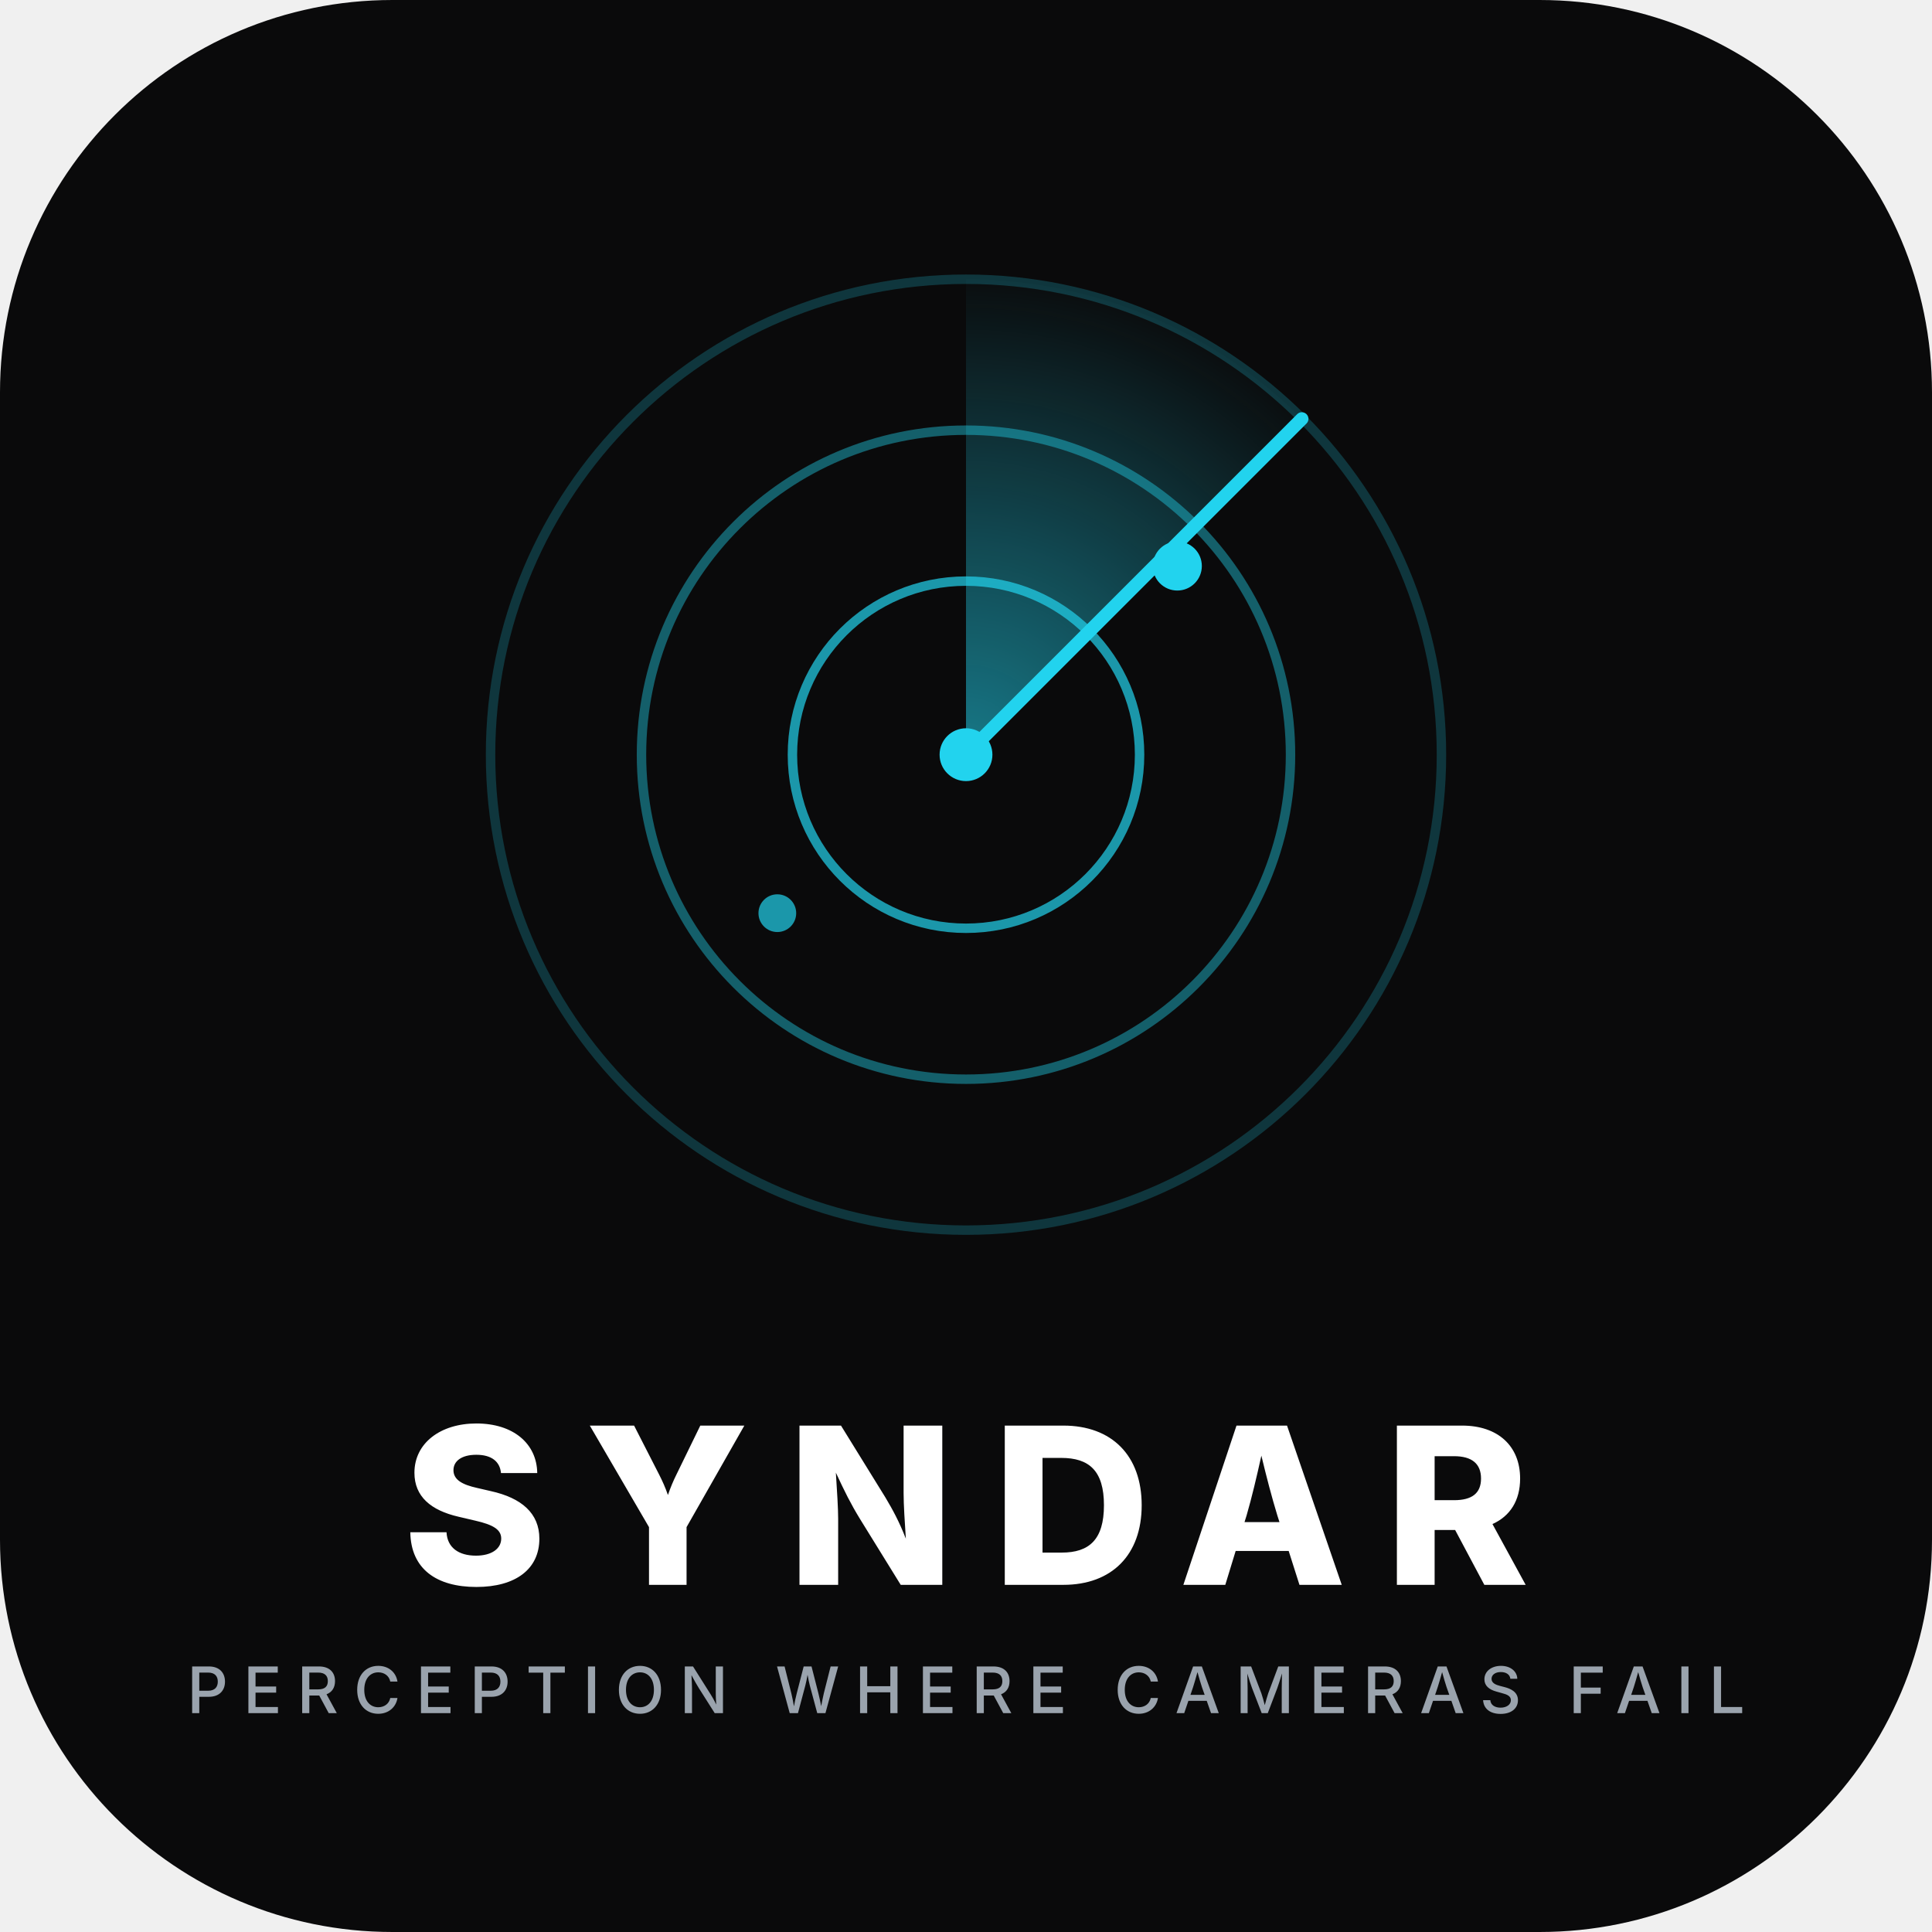
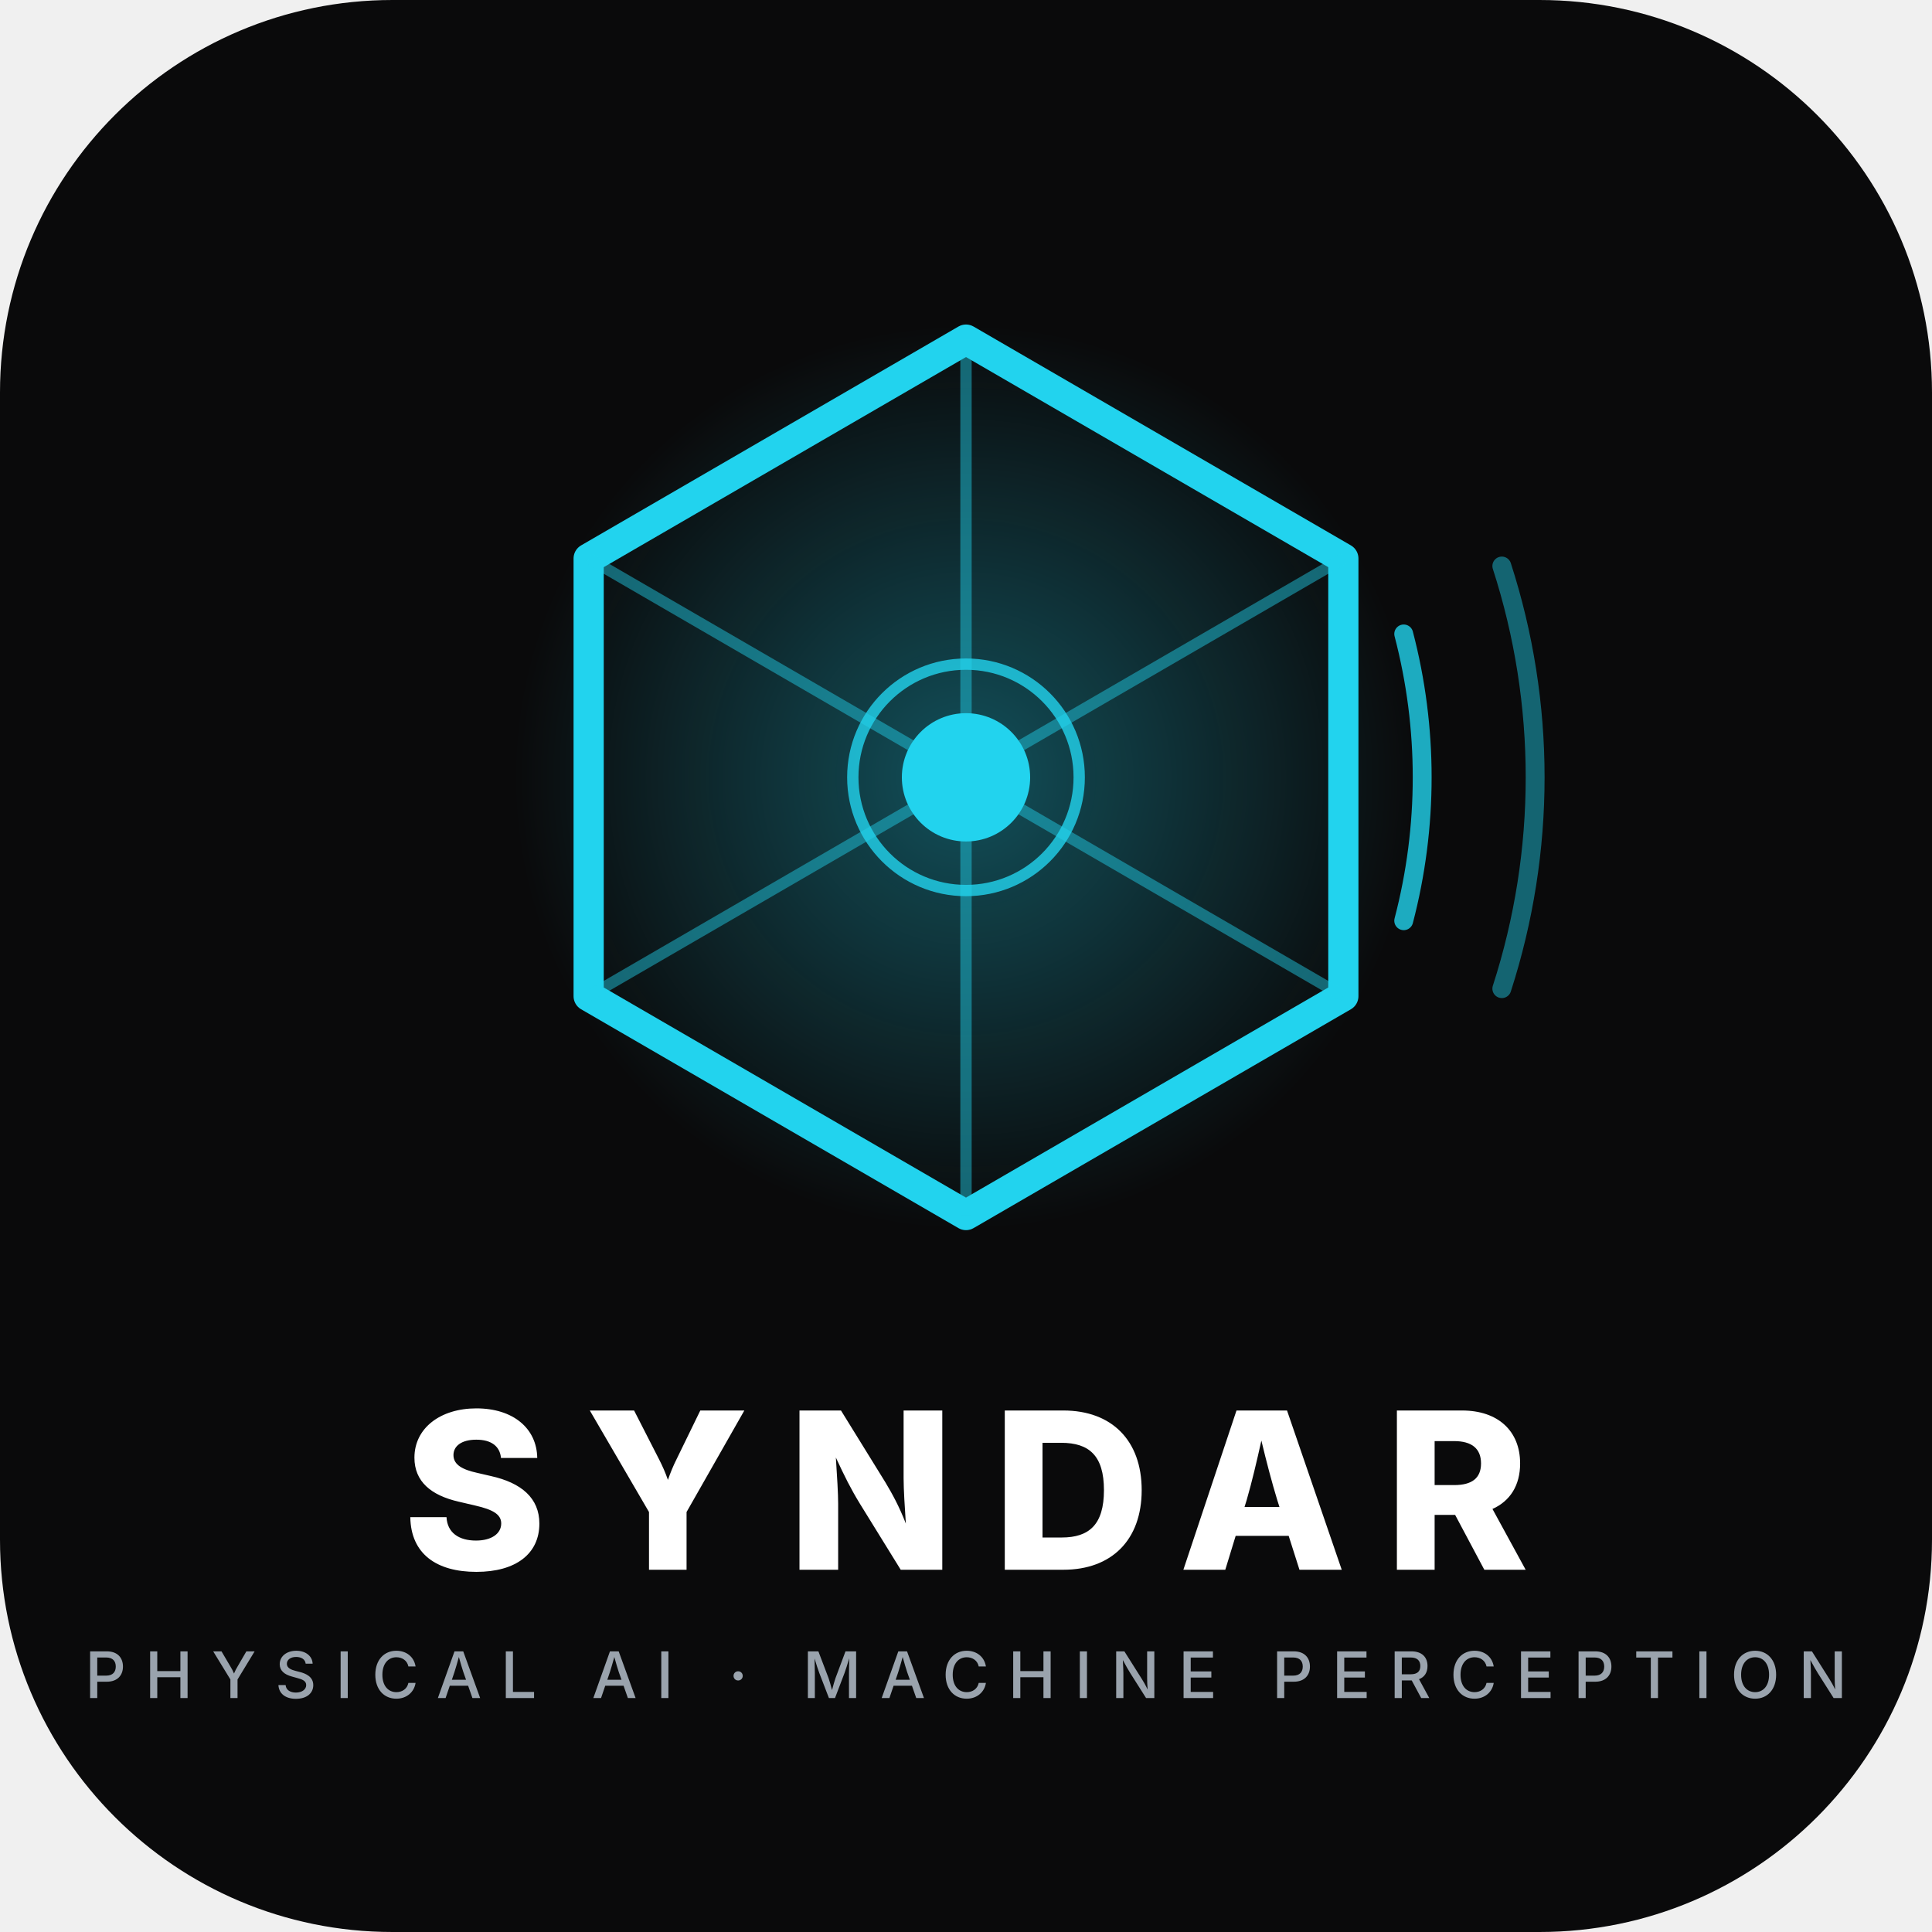
<svg xmlns="http://www.w3.org/2000/svg" viewBox="0 0 512 512" role="img" aria-label="Syndar">
  <rect width="512" height="512" rx="104" fill="#0A0A0B" />
  <defs>
-     <radialGradient id="sweep" cx="256" cy="200" r="130" gradientUnits="userSpaceOnUse">
-       <stop offset="0" stop-color="#22D3EE" stop-opacity="0.55" />
+     <radialGradient id="core" cx="256" cy="206" r="120" gradientUnits="userSpaceOnUse">
+       <stop offset="0" stop-color="#22D3EE" stop-opacity="0.35" />
      <stop offset="1" stop-color="#22D3EE" stop-opacity="0" />
    </radialGradient>
  </defs>
-   <g fill="none" stroke="#22D3EE" stroke-width="2.5">
-     <circle cx="256" cy="200" r="126" opacity="0.22" />
-     <circle cx="256" cy="200" r="86" opacity="0.42" />
-     <circle cx="256" cy="200" r="46" opacity="0.7" />
+   <circle cx="256" cy="206" r="120" fill="url(#core)" />
+   <polygon points="256,90 356,148 356,264 256,322 156,264 156,148" fill="none" stroke="#22D3EE" stroke-width="8" stroke-linejoin="round" />
+   <g stroke="#22D3EE" stroke-width="3" opacity="0.45">
+     <line x1="256" y1="206" x2="256" y2="90" />
+     <line x1="256" y1="206" x2="356" y2="148" />
+     <line x1="256" y1="206" x2="356" y2="264" />
+     <line x1="256" y1="206" x2="256" y2="322" />
+     <line x1="256" y1="206" x2="156" y2="264" />
+     <line x1="256" y1="206" x2="156" y2="148" />
  </g>
-   <path d="M256 200 L256 74 A126 126 0 0 1 345 111 Z" fill="url(#sweep)" />
-   <line x1="256" y1="200" x2="345" y2="111" stroke="#22D3EE" stroke-width="3.5" stroke-linecap="round" />
-   <circle cx="256" cy="200" r="7" fill="#22D3EE" />
-   <circle cx="312" cy="150" r="6.5" fill="#22D3EE" />
-   <circle cx="206" cy="242" r="5" fill="#22D3EE" opacity="0.7" />
-   <text x="256" y="420" text-anchor="middle" font-family="Inter, Montserrat, Arial, sans-serif" font-size="58" font-weight="800" letter-spacing="10" fill="#FFFFFF">SYNDAR</text>
-   <text x="256" y="454" text-anchor="middle" font-family="Inter, Arial, sans-serif" font-size="17" font-weight="500" letter-spacing="4" fill="#9AA3AD">PERCEPTION WHERE CAMERAS FAIL</text>
+   <circle cx="256" cy="206" r="17" fill="#22D3EE" />
+   <circle cx="256" cy="206" r="30" fill="none" stroke="#22D3EE" stroke-width="3" opacity="0.8" />
+   <g fill="none" stroke="#22D3EE" stroke-linecap="round" stroke-width="5">
+     <path d="M372 168 A150 150 0 0 1 372 244" opacity="0.8" />
+     <path d="M398 150 A182 182 0 0 1 398 262" opacity="0.45" />
+   </g>
+   <text x="256" y="416" text-anchor="middle" font-family="Inter, Montserrat, Arial, sans-serif" font-size="58" font-weight="800" letter-spacing="10" fill="#FFFFFF">SYNDAR</text>
+   <text x="256" y="450" text-anchor="middle" font-family="Inter, Arial, sans-serif" font-size="17" font-weight="500" letter-spacing="5" fill="#9AA3AD">PHYSICAL AI · MACHINE PERCEPTION</text>
</svg>
